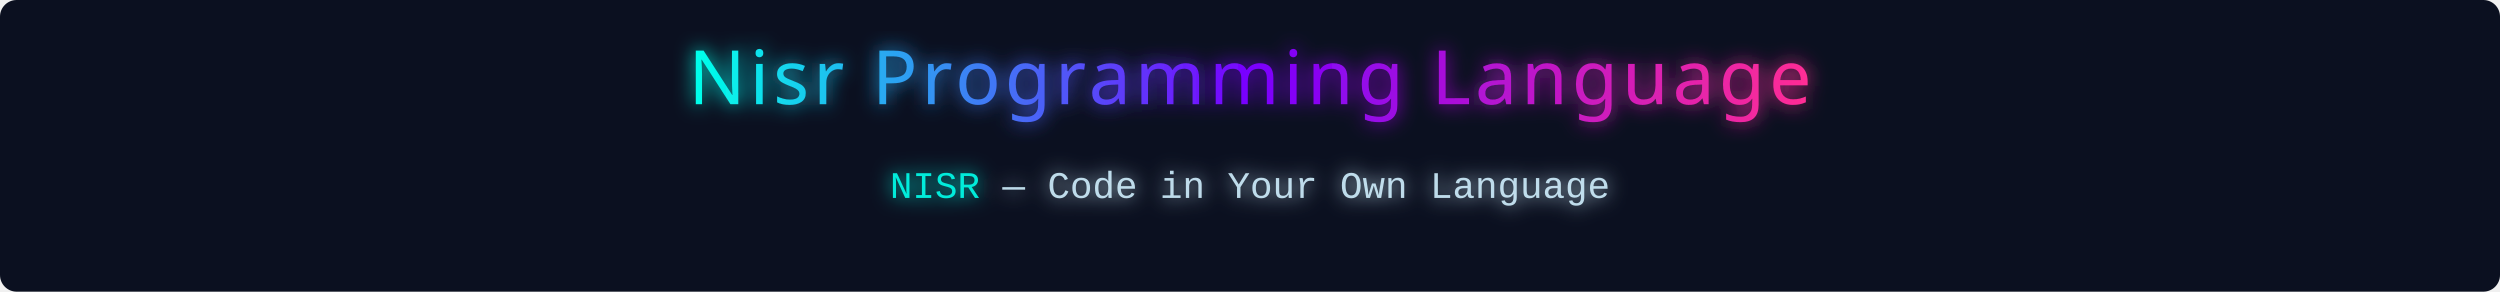
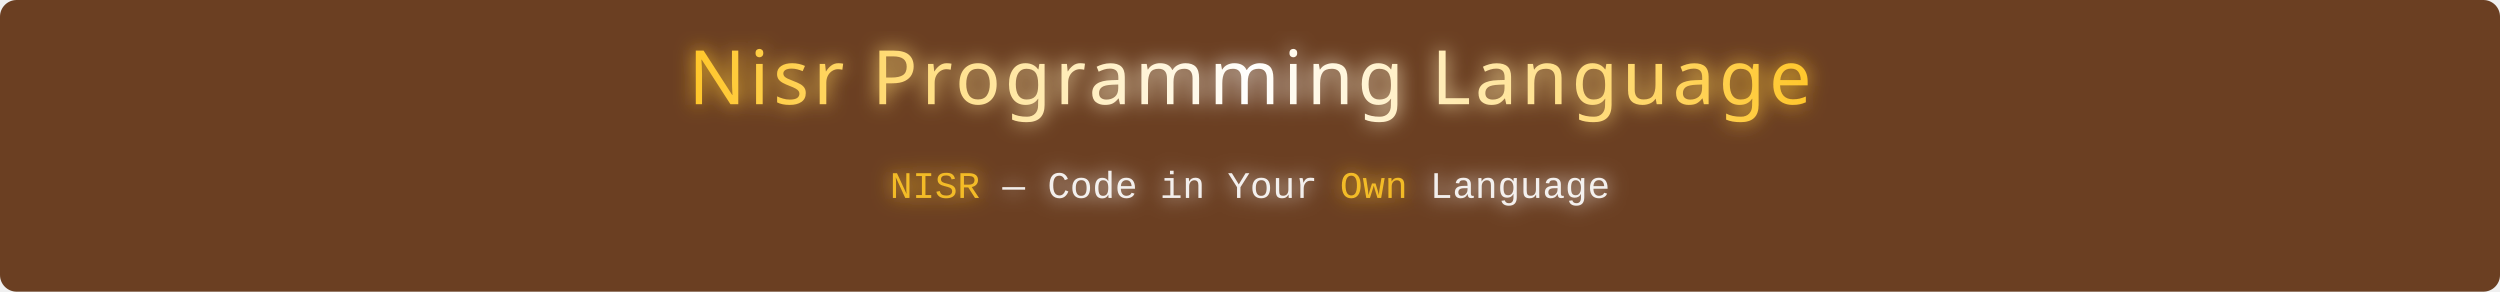
<svg xmlns="http://www.w3.org/2000/svg" width="100%" height="140" viewBox="0 0 1200 140">
  <defs>
    <linearGradient id="g1" x1="0" x2="1">
-       <stop offset="0%" stop-color="#00FFEA">
-         <animate attributeName="stop-color" values="#00FFEA;#7A00FF;#FF2D95;#00FFEA" dur="5s" repeatCount="indefinite" />
+       <stop offset="0%" stop-color="#FFC72C">
+         <animate attributeName="stop-color" values="#FFC72C;#FFFFFF;#FFC72C" dur="5s" repeatCount="indefinite" />
      </stop>
-       <stop offset="50%" stop-color="#7A00FF">
-         <animate attributeName="stop-color" values="#7A00FF;#FF2D95;#00FFEA;#7A00FF" dur="5s" repeatCount="indefinite" />
+       <stop offset="50%" stop-color="#FFFFFF">
+         <animate attributeName="stop-color" values="#FFFFFF;#FFC72C;#FFFFFF" dur="5s" repeatCount="indefinite" />
      </stop>
-       <stop offset="100%" stop-color="#FF2D95">
-         <animate attributeName="stop-color" values="#FF2D95;#00FFEA;#7A00FF;#FF2D95" dur="5s" repeatCount="indefinite" />
+       <stop offset="100%" stop-color="#FFC72C">
+         <animate attributeName="stop-color" values="#FFC72C;#FFFFFF;#FFC72C" dur="5s" repeatCount="indefinite" />
      </stop>
    </linearGradient>
    <filter id="glow">
      <feGaussianBlur stdDeviation="4.5" result="blur" />
      <feMerge>
        <feMergeNode in="blur" />
        <feMergeNode in="SourceGraphic" />
      </feMerge>
    </filter>
  </defs>
-   <rect width="1200" height="140" rx="8" fill="#0B1020" />
+   <rect width="1200" height="140" rx="8" fill="#6B3F22" />
  <g filter="url(#glow)">
    <text x="50%" y="50" font-size="36" text-anchor="middle" font-family="Orbitron, sans-serif" fill="url(#g1)" letter-spacing="2">
      Nisr Programming Language
    </text>
-     <text x="50%" y="95" font-size="18" text-anchor="middle" fill="#CFEFFD" font-family="Courier New, monospace" opacity="0.9">
-       <tspan fill="#00FFEA">NISR</tspan> — Code in Your Own Language
+     <text x="50%" y="95" font-size="18" text-anchor="middle" fill="#FFFFFF" font-family="Courier New, monospace" opacity="0.9">
+       <tspan fill="#FFC72C">NISR</tspan> — Code in Your <tspan fill="#FFC72C">Own</tspan> Language
    </text>
    <line x1="300" x2="900" y1="105" y2="105" stroke="url(#g1)" stroke-width="2">
      <animate attributeName="x1" values="300;320;300" dur="2.8s" repeatCount="indefinite" />
      <animate attributeName="x2" values="900;880;900" dur="2.8s" repeatCount="indefinite" />
    </line>
  </g>
</svg>
